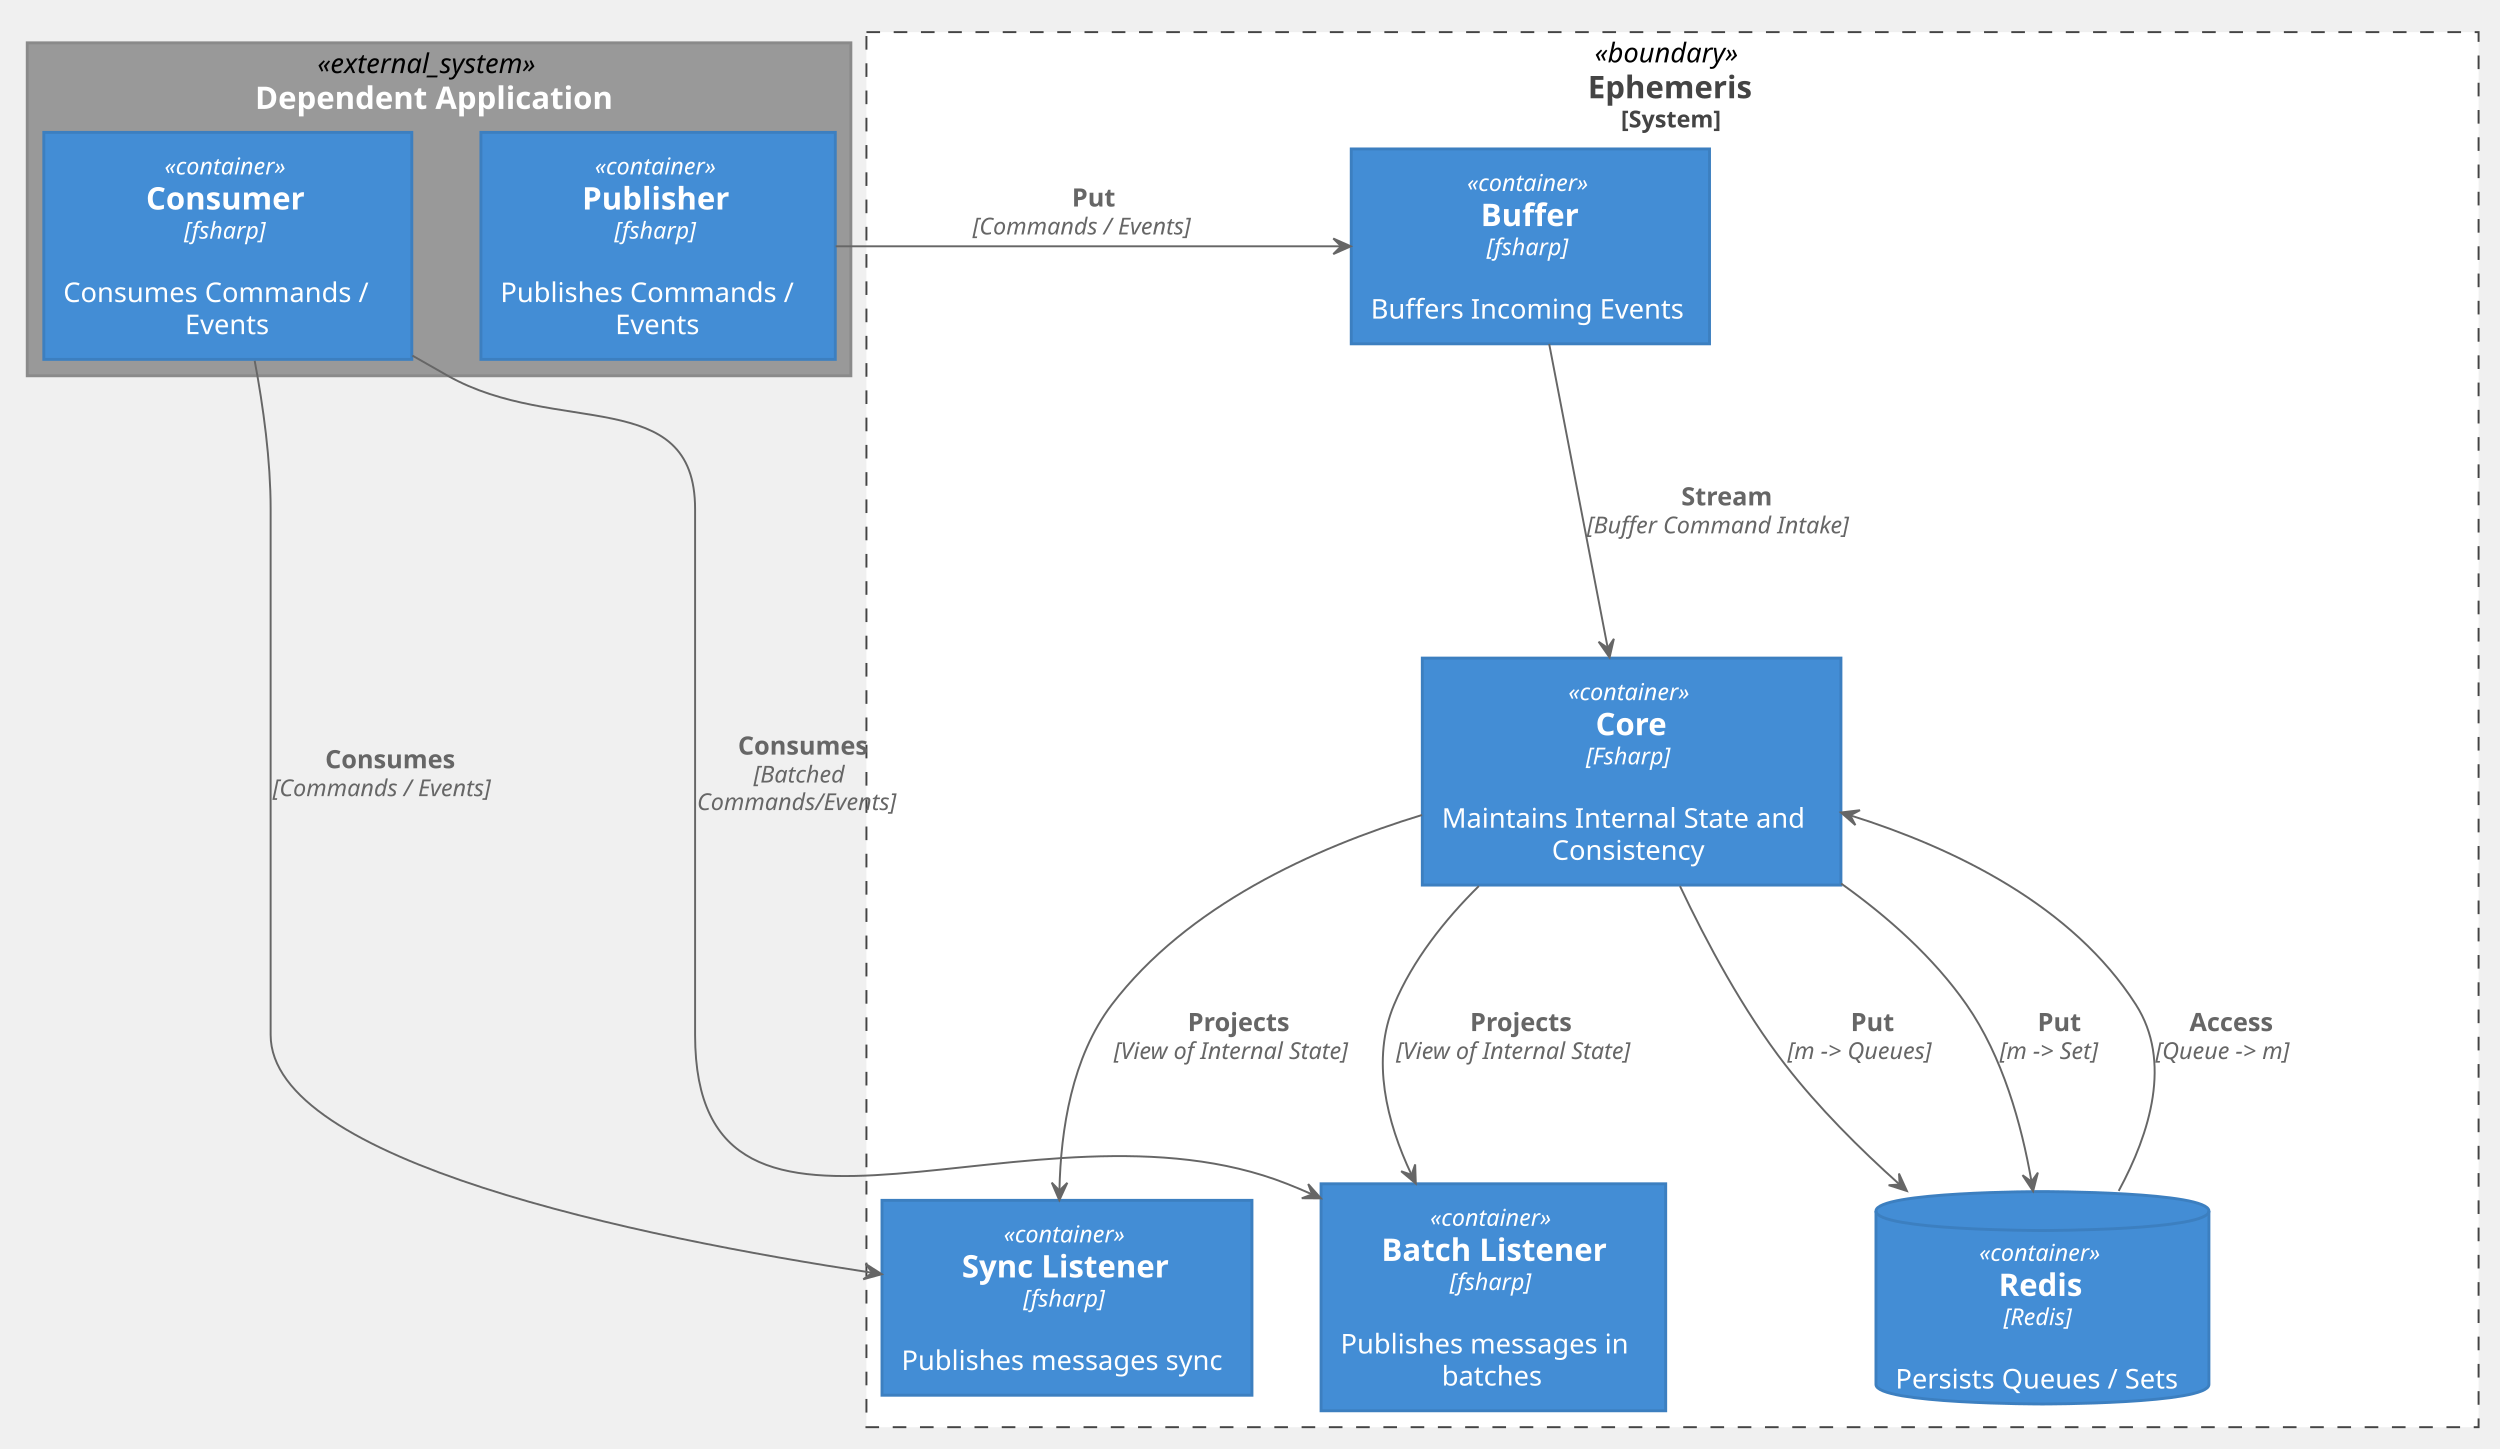
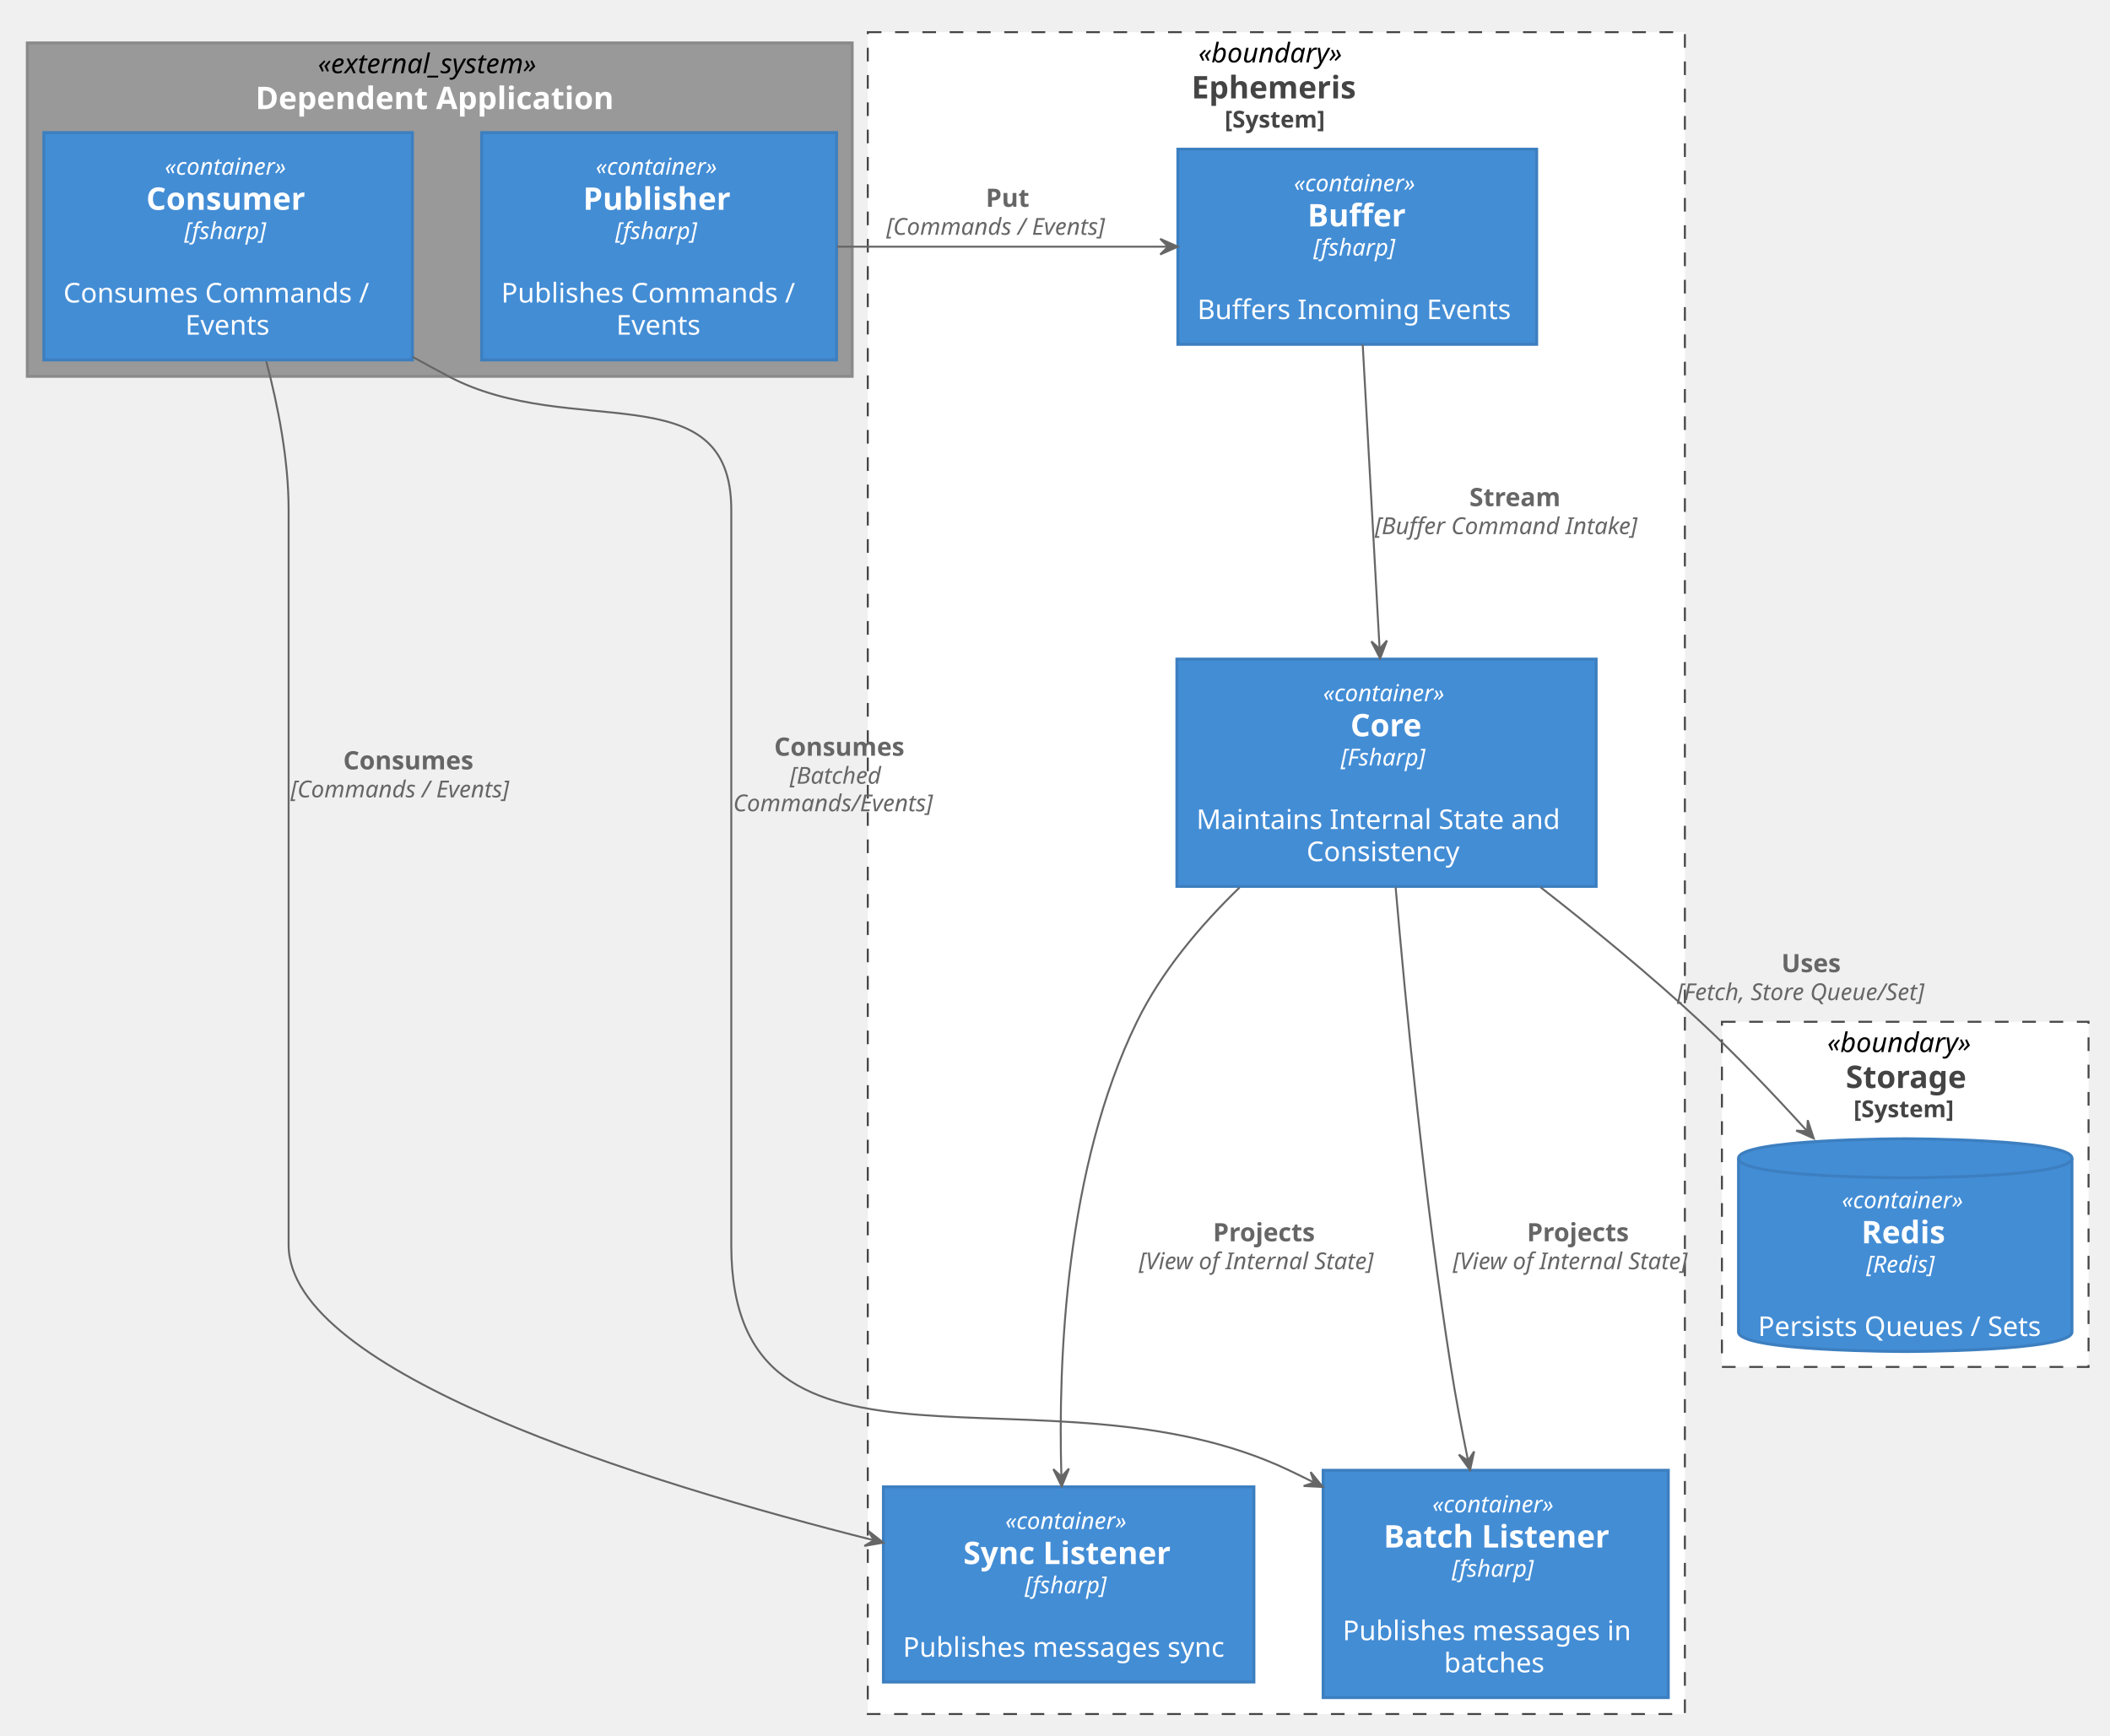
- <svg xmlns="http://www.w3.org/2000/svg" contentScriptType="application/ecmascript" contentStyleType="text/css" height="744px" preserveAspectRatio="none" style="width:1284px;height:744px;" version="1.1" viewBox="0 0 1284 744" width="1284px" zoomAndPan="magnify">
+ <svg xmlns="http://www.w3.org/2000/svg" contentScriptType="application/ecmascript" contentStyleType="text/css" height="890px" preserveAspectRatio="none" style="width:1082px;height:890px;" version="1.1" viewBox="0 0 1082 890" width="1082px" zoomAndPan="magnify">
  <defs />
  <g>
    <rect fill="#999999" height="171" style="stroke: #8A8A8A; stroke-width: 1.5;" width="423" x="14" y="22" />
    <text fill="#000000" font-family="sans-serif" font-size="14" font-style="italic" lengthAdjust="spacingAndGlyphs" textLength="125" x="163" y="37.535">«external_system»</text>
    <text fill="#FFFFFF" font-family="sans-serif" font-size="16" font-weight="bold" lengthAdjust="spacingAndGlyphs" textLength="189" x="131" y="55.957">Dependent Application</text>
-     <rect fill="#FFFFFF" height="716.5" style="stroke: #444444; stroke-width: 1.0; stroke-dasharray: 7.0,7.0;" width="828" x="445" y="16.5" />
-     <text fill="#000000" font-family="sans-serif" font-size="14" font-style="italic" lengthAdjust="spacingAndGlyphs" textLength="80" x="819" y="32.035">«boundary»</text>
-     <text fill="#444444" font-family="sans-serif" font-size="16" font-weight="bold" lengthAdjust="spacingAndGlyphs" textLength="87" x="815.5" y="50.457">Ephemeris</text>
-     <text fill="#444444" font-family="sans-serif" font-size="12" font-weight="bold" lengthAdjust="spacingAndGlyphs" textLength="53" x="832.5" y="65.434">[System]</text>
+     <rect fill="#FFFFFF" height="862.5" style="stroke: #444444; stroke-width: 1.0; stroke-dasharray: 7.0,7.0;" width="419" x="445" y="16.5" />
+     <text fill="#000000" font-family="sans-serif" font-size="14" font-style="italic" lengthAdjust="spacingAndGlyphs" textLength="80" x="614.5" y="32.035">«boundary»</text>
+     <text fill="#444444" font-family="sans-serif" font-size="16" font-weight="bold" lengthAdjust="spacingAndGlyphs" textLength="87" x="611" y="50.457">Ephemeris</text>
+     <text fill="#444444" font-family="sans-serif" font-size="12" font-weight="bold" lengthAdjust="spacingAndGlyphs" textLength="53" x="628" y="65.434">[System]</text>
+     <rect fill="#FFFFFF" height="177" style="stroke: #444444; stroke-width: 1.0; stroke-dasharray: 7.0,7.0;" width="188" x="883" y="524" />
+     <text fill="#000000" font-family="sans-serif" font-size="14" font-style="italic" lengthAdjust="spacingAndGlyphs" textLength="80" x="937" y="539.535">«boundary»</text>
+     <text fill="#444444" font-family="sans-serif" font-size="16" font-weight="bold" lengthAdjust="spacingAndGlyphs" textLength="61" x="946.5" y="557.957">Storage</text>
+     <text fill="#444444" font-family="sans-serif" font-size="12" font-weight="bold" lengthAdjust="spacingAndGlyphs" textLength="53" x="950.5" y="572.934">[System]</text>
    <rect fill="#438DD5" height="116.574" style="stroke: #3C7FC0; stroke-width: 1.5;" width="182" x="247" y="68" />
    <text fill="#FFFFFF" font-family="sans-serif" font-size="12" font-style="italic" lengthAdjust="spacingAndGlyphs" textLength="65" x="305.5" y="89.602">«container»</text>
    <text fill="#FFFFFF" font-family="sans-serif" font-size="16" font-weight="bold" lengthAdjust="spacingAndGlyphs" textLength="78" x="299" y="107.602">Publisher</text>
    <text fill="#FFFFFF" font-family="sans-serif" font-size="12" font-style="italic" lengthAdjust="spacingAndGlyphs" textLength="45" x="315.5" y="122.578">[fsharp]</text>
    <text fill="#FFFFFF" font-family="sans-serif" font-size="14" lengthAdjust="spacingAndGlyphs" textLength="0" x="340" y="138.644" />
    <text fill="#FFFFFF" font-family="sans-serif" font-size="14" lengthAdjust="spacingAndGlyphs" textLength="158" x="257" y="155.133">Publishes Commands /</text>
    <text fill="#FFFFFF" font-family="sans-serif" font-size="14" lengthAdjust="spacingAndGlyphs" textLength="44" x="316" y="171.621">Events</text>
    <rect fill="#438DD5" height="116.574" style="stroke: #3C7FC0; stroke-width: 1.5;" width="189" x="22.5" y="68" />
    <text fill="#FFFFFF" font-family="sans-serif" font-size="12" font-style="italic" lengthAdjust="spacingAndGlyphs" textLength="65" x="84.5" y="89.602">«container»</text>
    <text fill="#FFFFFF" font-family="sans-serif" font-size="16" font-weight="bold" lengthAdjust="spacingAndGlyphs" textLength="84" x="75" y="107.602">Consumer</text>
    <text fill="#FFFFFF" font-family="sans-serif" font-size="12" font-style="italic" lengthAdjust="spacingAndGlyphs" textLength="45" x="94.5" y="122.578">[fsharp]</text>
    <text fill="#FFFFFF" font-family="sans-serif" font-size="14" lengthAdjust="spacingAndGlyphs" textLength="0" x="119" y="138.644" />
    <text fill="#FFFFFF" font-family="sans-serif" font-size="14" lengthAdjust="spacingAndGlyphs" textLength="165" x="32.5" y="155.133">Consumes Commands /</text>
    <text fill="#FFFFFF" font-family="sans-serif" font-size="14" lengthAdjust="spacingAndGlyphs" textLength="44" x="95" y="171.621">Events</text>
-     <rect fill="#438DD5" height="116.574" style="stroke: #3C7FC0; stroke-width: 1.5;" width="215" x="730.5" y="338" />
-     <text fill="#FFFFFF" font-family="sans-serif" font-size="12" font-style="italic" lengthAdjust="spacingAndGlyphs" textLength="65" x="805.5" y="359.602">«container»</text>
-     <text fill="#FFFFFF" font-family="sans-serif" font-size="16" font-weight="bold" lengthAdjust="spacingAndGlyphs" textLength="37" x="819.5" y="377.602">Core</text>
-     <text fill="#FFFFFF" font-family="sans-serif" font-size="12" font-style="italic" lengthAdjust="spacingAndGlyphs" textLength="47" x="814.5" y="392.578">[Fsharp]</text>
-     <text fill="#FFFFFF" font-family="sans-serif" font-size="14" lengthAdjust="spacingAndGlyphs" textLength="0" x="840" y="408.644" />
-     <text fill="#FFFFFF" font-family="sans-serif" font-size="14" lengthAdjust="spacingAndGlyphs" textLength="191" x="740.5" y="425.133">Maintains Internal State and</text>
-     <text fill="#FFFFFF" font-family="sans-serif" font-size="14" lengthAdjust="spacingAndGlyphs" textLength="82" x="797" y="441.621">Consistency</text>
-     <rect fill="#438DD5" height="100.086" style="stroke: #3C7FC0; stroke-width: 1.5;" width="184" x="694" y="76.5" />
-     <text fill="#FFFFFF" font-family="sans-serif" font-size="12" font-style="italic" lengthAdjust="spacingAndGlyphs" textLength="65" x="753.5" y="98.102">«container»</text>
-     <text fill="#FFFFFF" font-family="sans-serif" font-size="16" font-weight="bold" lengthAdjust="spacingAndGlyphs" textLength="51" x="760.5" y="116.102">Buffer</text>
-     <text fill="#FFFFFF" font-family="sans-serif" font-size="12" font-style="italic" lengthAdjust="spacingAndGlyphs" textLength="45" x="763.5" y="131.078">[fsharp]</text>
-     <text fill="#FFFFFF" font-family="sans-serif" font-size="14" lengthAdjust="spacingAndGlyphs" textLength="0" x="788" y="147.144" />
-     <text fill="#FFFFFF" font-family="sans-serif" font-size="14" lengthAdjust="spacingAndGlyphs" textLength="164" x="704" y="163.633">Buffers Incoming Events</text>
-     <rect fill="#438DD5" height="100.086" style="stroke: #3C7FC0; stroke-width: 1.5;" width="190" x="453" y="616.5" />
-     <text fill="#FFFFFF" font-family="sans-serif" font-size="12" font-style="italic" lengthAdjust="spacingAndGlyphs" textLength="65" x="515.5" y="638.102">«container»</text>
-     <text fill="#FFFFFF" font-family="sans-serif" font-size="16" font-weight="bold" lengthAdjust="spacingAndGlyphs" textLength="108" x="494" y="656.102">Sync Listener</text>
-     <text fill="#FFFFFF" font-family="sans-serif" font-size="12" font-style="italic" lengthAdjust="spacingAndGlyphs" textLength="45" x="525.5" y="671.078">[fsharp]</text>
-     <text fill="#FFFFFF" font-family="sans-serif" font-size="14" lengthAdjust="spacingAndGlyphs" textLength="0" x="550" y="687.144" />
-     <text fill="#FFFFFF" font-family="sans-serif" font-size="14" lengthAdjust="spacingAndGlyphs" textLength="170" x="463" y="703.633">Publishes messages sync</text>
-     <rect fill="#438DD5" height="116.574" style="stroke: #3C7FC0; stroke-width: 1.5;" width="177" x="678.5" y="608" />
-     <text fill="#FFFFFF" font-family="sans-serif" font-size="12" font-style="italic" lengthAdjust="spacingAndGlyphs" textLength="65" x="734.5" y="629.602">«container»</text>
-     <text fill="#FFFFFF" font-family="sans-serif" font-size="16" font-weight="bold" lengthAdjust="spacingAndGlyphs" textLength="115" x="709.5" y="647.602">Batch Listener</text>
-     <text fill="#FFFFFF" font-family="sans-serif" font-size="12" font-style="italic" lengthAdjust="spacingAndGlyphs" textLength="45" x="744.5" y="662.578">[fsharp]</text>
-     <text fill="#FFFFFF" font-family="sans-serif" font-size="14" lengthAdjust="spacingAndGlyphs" textLength="0" x="769" y="678.644" />
-     <text fill="#FFFFFF" font-family="sans-serif" font-size="14" lengthAdjust="spacingAndGlyphs" textLength="153" x="688.5" y="695.133">Publishes messages in</text>
-     <text fill="#FFFFFF" font-family="sans-serif" font-size="14" lengthAdjust="spacingAndGlyphs" textLength="53" x="740.5" y="711.621">batches</text>
-     <path d="M963.5,622 C963.5,612 1049,612 1049,612 C1049,612 1134.5,612 1134.5,622 L1134.5,711.086 C1134.5,721.086 1049,721.086 1049,721.086 C1049,721.086 963.5,721.086 963.5,711.086 L963.5,622 " fill="#438DD5" style="stroke: #3C7FC0; stroke-width: 1.5;" />
-     <path d="M963.5,622 C963.5,632 1049,632 1049,632 C1049,632 1134.5,632 1134.5,622 " fill="none" style="stroke: #3C7FC0; stroke-width: 1.5;" />
-     <text fill="#FFFFFF" font-family="sans-serif" font-size="12" font-style="italic" lengthAdjust="spacingAndGlyphs" textLength="65" x="1016.5" y="647.602">«container»</text>
-     <text fill="#FFFFFF" font-family="sans-serif" font-size="16" font-weight="bold" lengthAdjust="spacingAndGlyphs" textLength="45" x="1026.5" y="665.602">Redis</text>
-     <text fill="#FFFFFF" font-family="sans-serif" font-size="12" font-style="italic" lengthAdjust="spacingAndGlyphs" textLength="40" x="1029" y="680.578">[Redis]</text>
-     <text fill="#FFFFFF" font-family="sans-serif" font-size="14" lengthAdjust="spacingAndGlyphs" textLength="0" x="1051" y="696.644" />
-     <text fill="#FFFFFF" font-family="sans-serif" font-size="14" lengthAdjust="spacingAndGlyphs" textLength="151" x="973.5" y="713.133">Persists Queues / Sets</text>
-     <path d="M130.808,185.305 C135.228,208.857 139,236.328 139,261.5 C139,261.5 139,261.5 139,531.5 C139,596.356 326.8,635.304 447.885,653.676 " fill="none" id="cons-sync" style="stroke: #666666; stroke-width: 1.0;" />
-     <polygon fill="#666666" points="452.882,654.428,444.577,649.133,447.937,653.684,443.386,657.044,452.882,654.428" style="stroke: #666666; stroke-width: 1.0;" />
-     <text fill="#666666" font-family="sans-serif" font-size="13" font-weight="bold" lengthAdjust="spacingAndGlyphs" textLength="70" x="167" y="394.568">Consumes</text>
-     <text fill="#666666" font-family="sans-serif" font-size="12" font-style="italic" lengthAdjust="spacingAndGlyphs" textLength="124" x="140" y="408.912">[Commands / Events]</text>
-     <path d="M211.799,182.634 C217.945,186.166 224.051,189.647 230,193 C285.867,224.491 357,197.369 357,261.5 C357,261.5 357,261.5 357,531.5 C357,670.823 531.379,556.917 661,608 C665.236,609.67 669.515,611.476 673.798,613.383 " fill="none" id="cons-batch" style="stroke: #666666; stroke-width: 1.0;" />
-     <polygon fill="#666666" points="678.446,615.491,671.902,608.131,673.892,613.426,668.597,615.417,678.446,615.491" style="stroke: #666666; stroke-width: 1.0;" />
-     <text fill="#666666" font-family="sans-serif" font-size="13" font-weight="bold" lengthAdjust="spacingAndGlyphs" textLength="70" x="379" y="387.568">Consumes</text>
-     <text fill="#666666" font-family="sans-serif" font-size="12" font-style="italic" lengthAdjust="spacingAndGlyphs" textLength="50" x="387" y="401.912">[Batched</text>
-     <text fill="#666666" font-family="sans-serif" font-size="12" font-style="italic" lengthAdjust="spacingAndGlyphs" textLength="112" x="358" y="416.045">Commands/Events]</text>
-     <path d="M429.2,126.5 C504.677,126.5 611.639,126.5 688.74,126.5 " fill="none" id="pub-buffer" style="stroke: #666666; stroke-width: 1.0;" />
-     <polygon fill="#666666" points="693.775,126.5,684.775,122.5,688.775,126.5,684.775,130.5,693.775,126.5" style="stroke: #666666; stroke-width: 1.0;" />
-     <text fill="#666666" font-family="sans-serif" font-size="13" font-weight="bold" lengthAdjust="spacingAndGlyphs" textLength="22" x="550.5" y="106.068">Put</text>
-     <text fill="#666666" font-family="sans-serif" font-size="12" font-style="italic" lengthAdjust="spacingAndGlyphs" textLength="124" x="499.5" y="120.412">[Commands / Events]</text>
-     <path d="M862.834,455.096 C876.597,484.19 895.311,519.008 917,547 C933.933,568.854 955.145,590.023 975.58,608.318 " fill="none" id="core-redis" style="stroke: #666666; stroke-width: 1.0;" />
-     <polygon fill="#666666" points="979.385,611.7,975.316,602.731,975.648,608.379,970.001,608.711,979.385,611.7" style="stroke: #666666; stroke-width: 1.0;" />
-     <text fill="#666666" font-family="sans-serif" font-size="13" font-weight="bold" lengthAdjust="spacingAndGlyphs" textLength="22" x="950.5" y="529.568">Put</text>
-     <text fill="#666666" font-family="sans-serif" font-size="12" font-style="italic" lengthAdjust="spacingAndGlyphs" textLength="87" x="918" y="543.912">[m -&gt; Queues]</text>
-     <path d="M945.634,453.804 C969.76,470.999 993.162,491.836 1010,516 C1028.526,542.587 1038.253,577.336 1043.359,606.745 " fill="none" id="core-redis" style="stroke: #666666; stroke-width: 1.0;" />
-     <polygon fill="#666666" points="1044.2,611.793,1046.667,602.258,1043.379,606.861,1038.776,603.572,1044.2,611.793" style="stroke: #666666; stroke-width: 1.0;" />
-     <text fill="#666666" font-family="sans-serif" font-size="13" font-weight="bold" lengthAdjust="spacingAndGlyphs" textLength="22" x="1046.5" y="529.568">Put</text>
-     <text fill="#666666" font-family="sans-serif" font-size="12" font-style="italic" lengthAdjust="spacingAndGlyphs" textLength="61" x="1027" y="543.912">[m -&gt; Set]</text>
-     <path d="M1088.166,611.646 C1104.378,581.727 1115.552,544.991 1097,516 C1064.548,465.287 1004.502,435.79 950.392,418.796 " fill="none" id="redis-core" style="stroke: #666666; stroke-width: 1.0;" />
-     <polygon fill="#666666" points="945.51,417.291,952.933,423.765,950.288,418.764,955.289,416.12,945.51,417.291" style="stroke: #666666; stroke-width: 1.0;" />
-     <text fill="#666666" font-family="sans-serif" font-size="13" font-weight="bold" lengthAdjust="spacingAndGlyphs" textLength="46" x="1124.5" y="529.568">Access</text>
-     <text fill="#666666" font-family="sans-serif" font-size="12" font-style="italic" lengthAdjust="spacingAndGlyphs" textLength="81" x="1107" y="543.912">[Queue -&gt; m]</text>
-     <path d="M730.356,418.572 C674.277,435.701 609.536,465.394 571,516 C550.564,542.837 544.788,580.317 544.133,611.16 " fill="none" id="core-sync" style="stroke: #666666; stroke-width: 1.0;" />
-     <polygon fill="#666666" points="544.069,616.443,548.178,607.492,544.13,611.444,540.178,607.396,544.069,616.443" style="stroke: #666666; stroke-width: 1.0;" />
-     <text fill="#666666" font-family="sans-serif" font-size="13" font-weight="bold" lengthAdjust="spacingAndGlyphs" textLength="53" x="610" y="529.568">Projects</text>
-     <text fill="#666666" font-family="sans-serif" font-size="12" font-style="italic" lengthAdjust="spacingAndGlyphs" textLength="129" x="572" y="543.912">[View of Internal State]</text>
-     <path d="M759.537,455.066 C741.906,472.529 725.592,493.177 716,516 C704.178,544.129 712.09,576.044 724.892,603.224 " fill="none" id="core-batch" style="stroke: #666666; stroke-width: 1.0;" />
-     <polygon fill="#666666" points="727.16,607.892,726.824,598.049,724.975,603.394,719.629,601.545,727.16,607.892" style="stroke: #666666; stroke-width: 1.0;" />
-     <text fill="#666666" font-family="sans-serif" font-size="13" font-weight="bold" lengthAdjust="spacingAndGlyphs" textLength="53" x="755" y="529.568">Projects</text>
-     <text fill="#666666" font-family="sans-serif" font-size="12" font-style="italic" lengthAdjust="spacingAndGlyphs" textLength="129" x="717" y="543.912">[View of Internal State]</text>
-     <path d="M795.659,176.652 C804.132,220.648 816.499,284.862 825.682,332.542 " fill="none" id="buffer-core" style="stroke: #666666; stroke-width: 1.0;" />
-     <polygon fill="#666666" points="826.673,337.686,828.899,328.092,825.727,332.777,821.043,329.605,826.673,337.686" style="stroke: #666666; stroke-width: 1.0;" />
-     <text fill="#666666" font-family="sans-serif" font-size="13" font-weight="bold" lengthAdjust="spacingAndGlyphs" textLength="47" x="863.5" y="259.568">Stream</text>
-     <text fill="#666666" font-family="sans-serif" font-size="12" font-style="italic" lengthAdjust="spacingAndGlyphs" textLength="144" x="815" y="273.912">[Buffer Command Intake]</text>
+     <rect fill="#438DD5" height="116.574" style="stroke: #3C7FC0; stroke-width: 1.5;" width="215" x="603.5" y="338" />
+     <text fill="#FFFFFF" font-family="sans-serif" font-size="12" font-style="italic" lengthAdjust="spacingAndGlyphs" textLength="65" x="678.5" y="359.602">«container»</text>
+     <text fill="#FFFFFF" font-family="sans-serif" font-size="16" font-weight="bold" lengthAdjust="spacingAndGlyphs" textLength="37" x="692.5" y="377.602">Core</text>
+     <text fill="#FFFFFF" font-family="sans-serif" font-size="12" font-style="italic" lengthAdjust="spacingAndGlyphs" textLength="47" x="687.5" y="392.578">[Fsharp]</text>
+     <text fill="#FFFFFF" font-family="sans-serif" font-size="14" lengthAdjust="spacingAndGlyphs" textLength="0" x="713" y="408.644" />
+     <text fill="#FFFFFF" font-family="sans-serif" font-size="14" lengthAdjust="spacingAndGlyphs" textLength="191" x="613.5" y="425.133">Maintains Internal State and</text>
+     <text fill="#FFFFFF" font-family="sans-serif" font-size="14" lengthAdjust="spacingAndGlyphs" textLength="82" x="670" y="441.621">Consistency</text>
+     <rect fill="#438DD5" height="100.086" style="stroke: #3C7FC0; stroke-width: 1.5;" width="184" x="604" y="76.5" />
+     <text fill="#FFFFFF" font-family="sans-serif" font-size="12" font-style="italic" lengthAdjust="spacingAndGlyphs" textLength="65" x="663.5" y="98.102">«container»</text>
+     <text fill="#FFFFFF" font-family="sans-serif" font-size="16" font-weight="bold" lengthAdjust="spacingAndGlyphs" textLength="51" x="670.5" y="116.102">Buffer</text>
+     <text fill="#FFFFFF" font-family="sans-serif" font-size="12" font-style="italic" lengthAdjust="spacingAndGlyphs" textLength="45" x="673.5" y="131.078">[fsharp]</text>
+     <text fill="#FFFFFF" font-family="sans-serif" font-size="14" lengthAdjust="spacingAndGlyphs" textLength="0" x="698" y="147.144" />
+     <text fill="#FFFFFF" font-family="sans-serif" font-size="14" lengthAdjust="spacingAndGlyphs" textLength="164" x="614" y="163.633">Buffers Incoming Events</text>
+     <rect fill="#438DD5" height="100.086" style="stroke: #3C7FC0; stroke-width: 1.5;" width="190" x="453" y="762.5" />
+     <text fill="#FFFFFF" font-family="sans-serif" font-size="12" font-style="italic" lengthAdjust="spacingAndGlyphs" textLength="65" x="515.5" y="784.102">«container»</text>
+     <text fill="#FFFFFF" font-family="sans-serif" font-size="16" font-weight="bold" lengthAdjust="spacingAndGlyphs" textLength="108" x="494" y="802.102">Sync Listener</text>
+     <text fill="#FFFFFF" font-family="sans-serif" font-size="12" font-style="italic" lengthAdjust="spacingAndGlyphs" textLength="45" x="525.5" y="817.078">[fsharp]</text>
+     <text fill="#FFFFFF" font-family="sans-serif" font-size="14" lengthAdjust="spacingAndGlyphs" textLength="0" x="550" y="833.144" />
+     <text fill="#FFFFFF" font-family="sans-serif" font-size="14" lengthAdjust="spacingAndGlyphs" textLength="170" x="463" y="849.633">Publishes messages sync</text>
+     <rect fill="#438DD5" height="116.574" style="stroke: #3C7FC0; stroke-width: 1.5;" width="177" x="678.5" y="754" />
+     <text fill="#FFFFFF" font-family="sans-serif" font-size="12" font-style="italic" lengthAdjust="spacingAndGlyphs" textLength="65" x="734.5" y="775.602">«container»</text>
+     <text fill="#FFFFFF" font-family="sans-serif" font-size="16" font-weight="bold" lengthAdjust="spacingAndGlyphs" textLength="115" x="709.5" y="793.602">Batch Listener</text>
+     <text fill="#FFFFFF" font-family="sans-serif" font-size="12" font-style="italic" lengthAdjust="spacingAndGlyphs" textLength="45" x="744.5" y="808.578">[fsharp]</text>
+     <text fill="#FFFFFF" font-family="sans-serif" font-size="14" lengthAdjust="spacingAndGlyphs" textLength="0" x="769" y="824.644" />
+     <text fill="#FFFFFF" font-family="sans-serif" font-size="14" lengthAdjust="spacingAndGlyphs" textLength="153" x="688.5" y="841.133">Publishes messages in</text>
+     <text fill="#FFFFFF" font-family="sans-serif" font-size="14" lengthAdjust="spacingAndGlyphs" textLength="53" x="740.5" y="857.621">batches</text>
+     <path d="M891.5,594 C891.5,584 977,584 977,584 C977,584 1062.5,584 1062.5,594 L1062.5,683.086 C1062.5,693.086 977,693.086 977,693.086 C977,693.086 891.5,693.086 891.5,683.086 L891.5,594 " fill="#438DD5" style="stroke: #3C7FC0; stroke-width: 1.5;" />
+     <path d="M891.5,594 C891.5,604 977,604 977,604 C977,604 1062.5,604 1062.5,594 " fill="none" style="stroke: #3C7FC0; stroke-width: 1.5;" />
+     <text fill="#FFFFFF" font-family="sans-serif" font-size="12" font-style="italic" lengthAdjust="spacingAndGlyphs" textLength="65" x="944.5" y="619.602">«container»</text>
+     <text fill="#FFFFFF" font-family="sans-serif" font-size="16" font-weight="bold" lengthAdjust="spacingAndGlyphs" textLength="45" x="954.5" y="637.602">Redis</text>
+     <text fill="#FFFFFF" font-family="sans-serif" font-size="12" font-style="italic" lengthAdjust="spacingAndGlyphs" textLength="40" x="957" y="652.578">[Redis]</text>
+     <text fill="#FFFFFF" font-family="sans-serif" font-size="14" lengthAdjust="spacingAndGlyphs" textLength="0" x="979" y="668.644" />
+     <text fill="#FFFFFF" font-family="sans-serif" font-size="14" lengthAdjust="spacingAndGlyphs" textLength="151" x="901.5" y="685.133">Persists Queues / Sets</text>
+     <path d="M136.545,185.31 C142.735,208.743 148,236.13 148,261.5 C148,261.5 148,261.5 148,638.5 C148,703.811 329.584,760.103 448.062,789.88 " fill="none" id="cons-sync" style="stroke: #666666; stroke-width: 1.0;" />
+     <polygon fill="#666666" points="452.952,791.103,445.191,785.039,448.101,789.89,443.25,792.8,452.952,791.103" style="stroke: #666666; stroke-width: 1.0;" />
+     <text fill="#666666" font-family="sans-serif" font-size="13" font-weight="bold" lengthAdjust="spacingAndGlyphs" textLength="70" x="176" y="394.568">Consumes</text>
+     <text fill="#666666" font-family="sans-serif" font-size="12" font-style="italic" lengthAdjust="spacingAndGlyphs" textLength="124" x="149" y="408.912">[Commands / Events]</text>
+     <path d="M211.595,183.008 C217.791,186.448 223.964,189.806 230,193 C293,226.331 375,190.226 375,261.5 C375,261.5 375,261.5 375,638.5 C375,775.585 537.21,695.108 661,754 C665.182,755.989 669.429,758.07 673.699,760.21 " fill="none" id="cons-batch" style="stroke: #666666; stroke-width: 1.0;" />
+     <polygon fill="#666666" points="678.339,762.556,672.111,754.926,673.877,760.301,668.503,762.066,678.339,762.556" style="stroke: #666666; stroke-width: 1.0;" />
+     <text fill="#666666" font-family="sans-serif" font-size="13" font-weight="bold" lengthAdjust="spacingAndGlyphs" textLength="70" x="397" y="387.568">Consumes</text>
+     <text fill="#666666" font-family="sans-serif" font-size="12" font-style="italic" lengthAdjust="spacingAndGlyphs" textLength="50" x="405" y="401.912">[Batched</text>
+     <text fill="#666666" font-family="sans-serif" font-size="12" font-style="italic" lengthAdjust="spacingAndGlyphs" textLength="112" x="376" y="416.045">Commands/Events]</text>
+     <path d="M429.265,126.5 C481.142,126.5 546.082,126.5 598.896,126.5 " fill="none" id="pub-buffer" style="stroke: #666666; stroke-width: 1.0;" />
+     <polygon fill="#666666" points="603.969,126.5,594.969,122.5,598.969,126.5,594.969,130.5,603.969,126.5" style="stroke: #666666; stroke-width: 1.0;" />
+     <text fill="#666666" font-family="sans-serif" font-size="13" font-weight="bold" lengthAdjust="spacingAndGlyphs" textLength="22" x="505.5" y="106.068">Put</text>
+     <text fill="#666666" font-family="sans-serif" font-size="12" font-style="italic" lengthAdjust="spacingAndGlyphs" textLength="124" x="454.5" y="120.412">[Commands / Events]</text>
+     <path d="M790.045,455.057 C816.825,475.94 846.415,500.202 872,524 C890.544,541.249 909.611,561.248 926.322,579.66 " fill="none" id="core-redis" style="stroke: #666666; stroke-width: 1.0;" />
+     <polygon fill="#666666" points="930.072,583.809,927.004,574.45,926.719,580.1,921.069,579.814,930.072,583.809" style="stroke: #666666; stroke-width: 1.0;" />
+     <text fill="#666666" font-family="sans-serif" font-size="13" font-weight="bold" lengthAdjust="spacingAndGlyphs" textLength="32" x="913.5" y="498.568">Uses</text>
+     <text fill="#666666" font-family="sans-serif" font-size="12" font-style="italic" lengthAdjust="spacingAndGlyphs" textLength="139" x="860" y="512.912">[Fetch, Store Queue/Set]</text>
+     <path d="M635.625,455.154 C615.311,474.824 595.519,498.349 583,524 C546.517,598.753 542.508,696.877 544.278,757.266 " fill="none" id="core-sync" style="stroke: #666666; stroke-width: 1.0;" />
+     <polygon fill="#666666" points="544.44,762.268,548.146,753.143,544.278,757.271,540.15,753.403,544.44,762.268" style="stroke: #666666; stroke-width: 1.0;" />
+     <text fill="#666666" font-family="sans-serif" font-size="13" font-weight="bold" lengthAdjust="spacingAndGlyphs" textLength="53" x="622" y="636.568">Projects</text>
+     <text fill="#666666" font-family="sans-serif" font-size="12" font-style="italic" lengthAdjust="spacingAndGlyphs" textLength="129" x="584" y="650.912">[View of Internal State]</text>
+     <path d="M715.678,455.093 C720.976,516.567 730.643,615.9 744,701 C746.437,716.526 749.579,733.163 752.753,748.724 " fill="none" id="core-batch" style="stroke: #666666; stroke-width: 1.0;" />
+     <polygon fill="#666666" points="753.829,753.957,755.933,744.335,752.822,749.059,748.097,745.948,753.829,753.957" style="stroke: #666666; stroke-width: 1.0;" />
+     <text fill="#666666" font-family="sans-serif" font-size="13" font-weight="bold" lengthAdjust="spacingAndGlyphs" textLength="53" x="783" y="636.568">Projects</text>
+     <text fill="#666666" font-family="sans-serif" font-size="12" font-style="italic" lengthAdjust="spacingAndGlyphs" textLength="129" x="745" y="650.912">[View of Internal State]</text>
+     <path d="M698.786,176.652 C701.23,220.648 704.798,284.862 707.447,332.542 " fill="none" id="buffer-core" style="stroke: #666666; stroke-width: 1.0;" />
+     <polygon fill="#666666" points="707.733,337.686,711.227,328.478,707.455,332.694,703.239,328.922,707.733,337.686" style="stroke: #666666; stroke-width: 1.0;" />
+     <text fill="#666666" font-family="sans-serif" font-size="13" font-weight="bold" lengthAdjust="spacingAndGlyphs" textLength="47" x="753.5" y="259.568">Stream</text>
+     <text fill="#666666" font-family="sans-serif" font-size="12" font-style="italic" lengthAdjust="spacingAndGlyphs" textLength="144" x="705" y="273.912">[Buffer Command Intake]</text>
  </g>
</svg>
